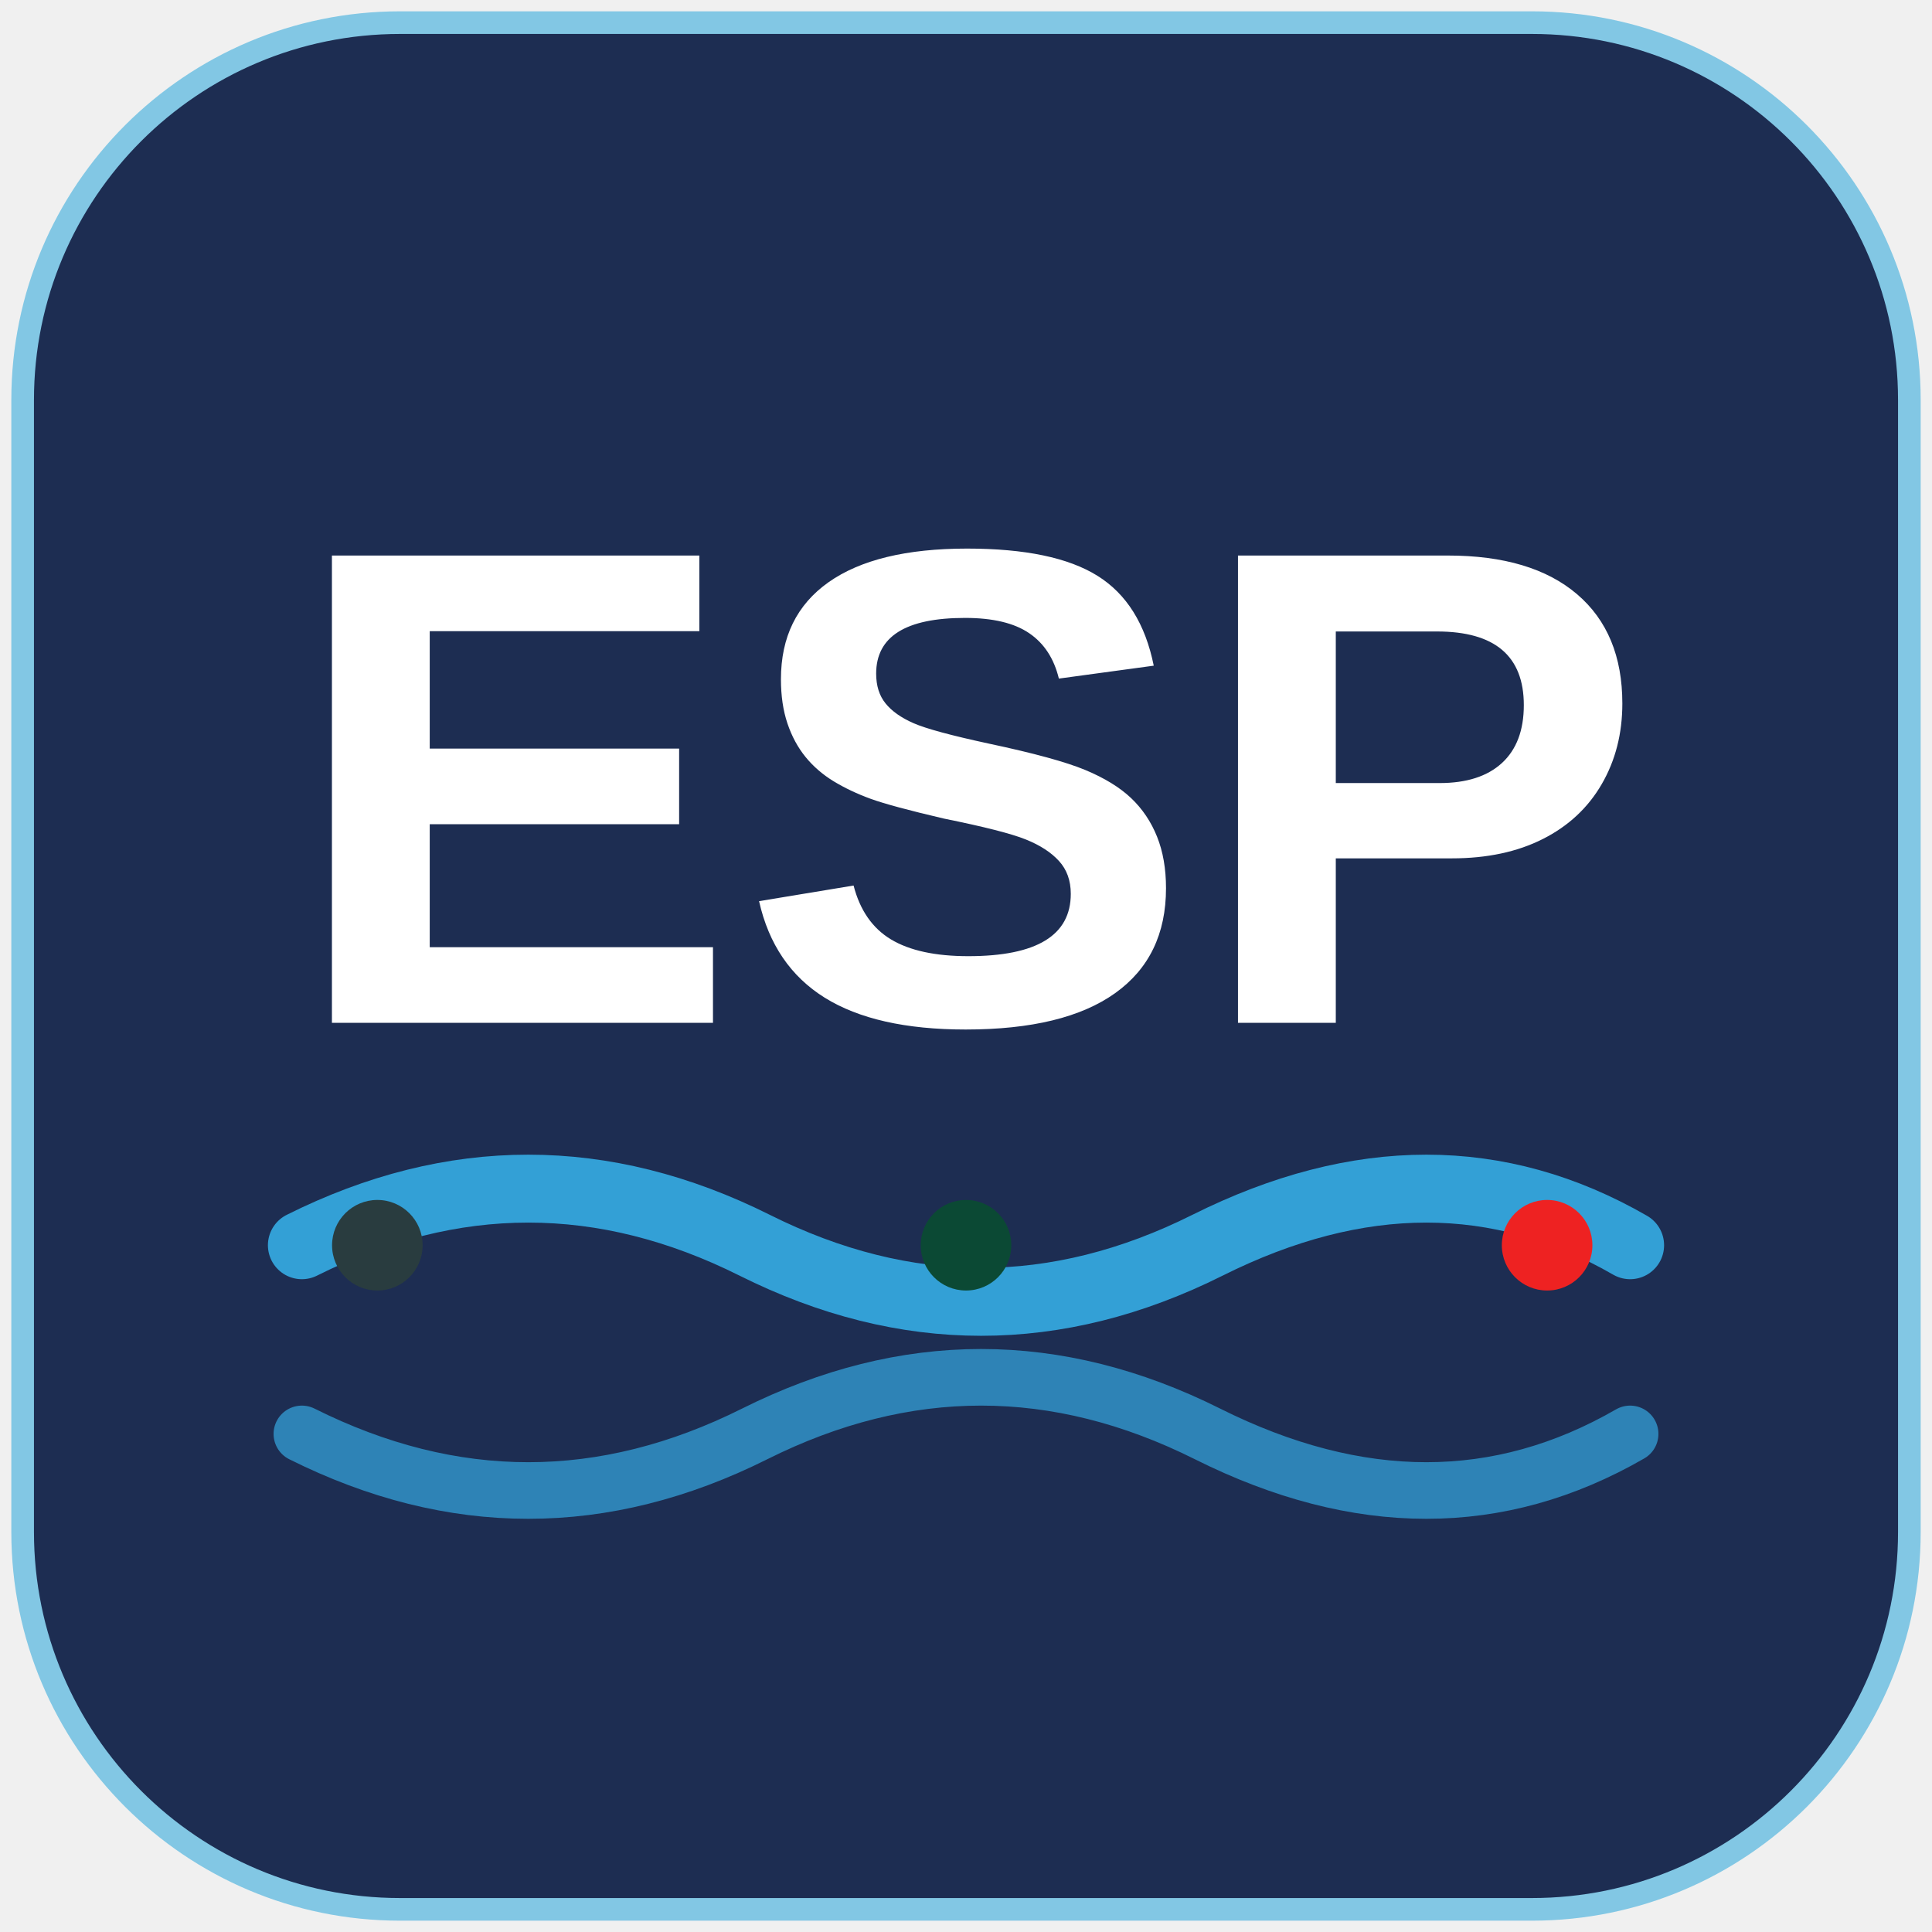
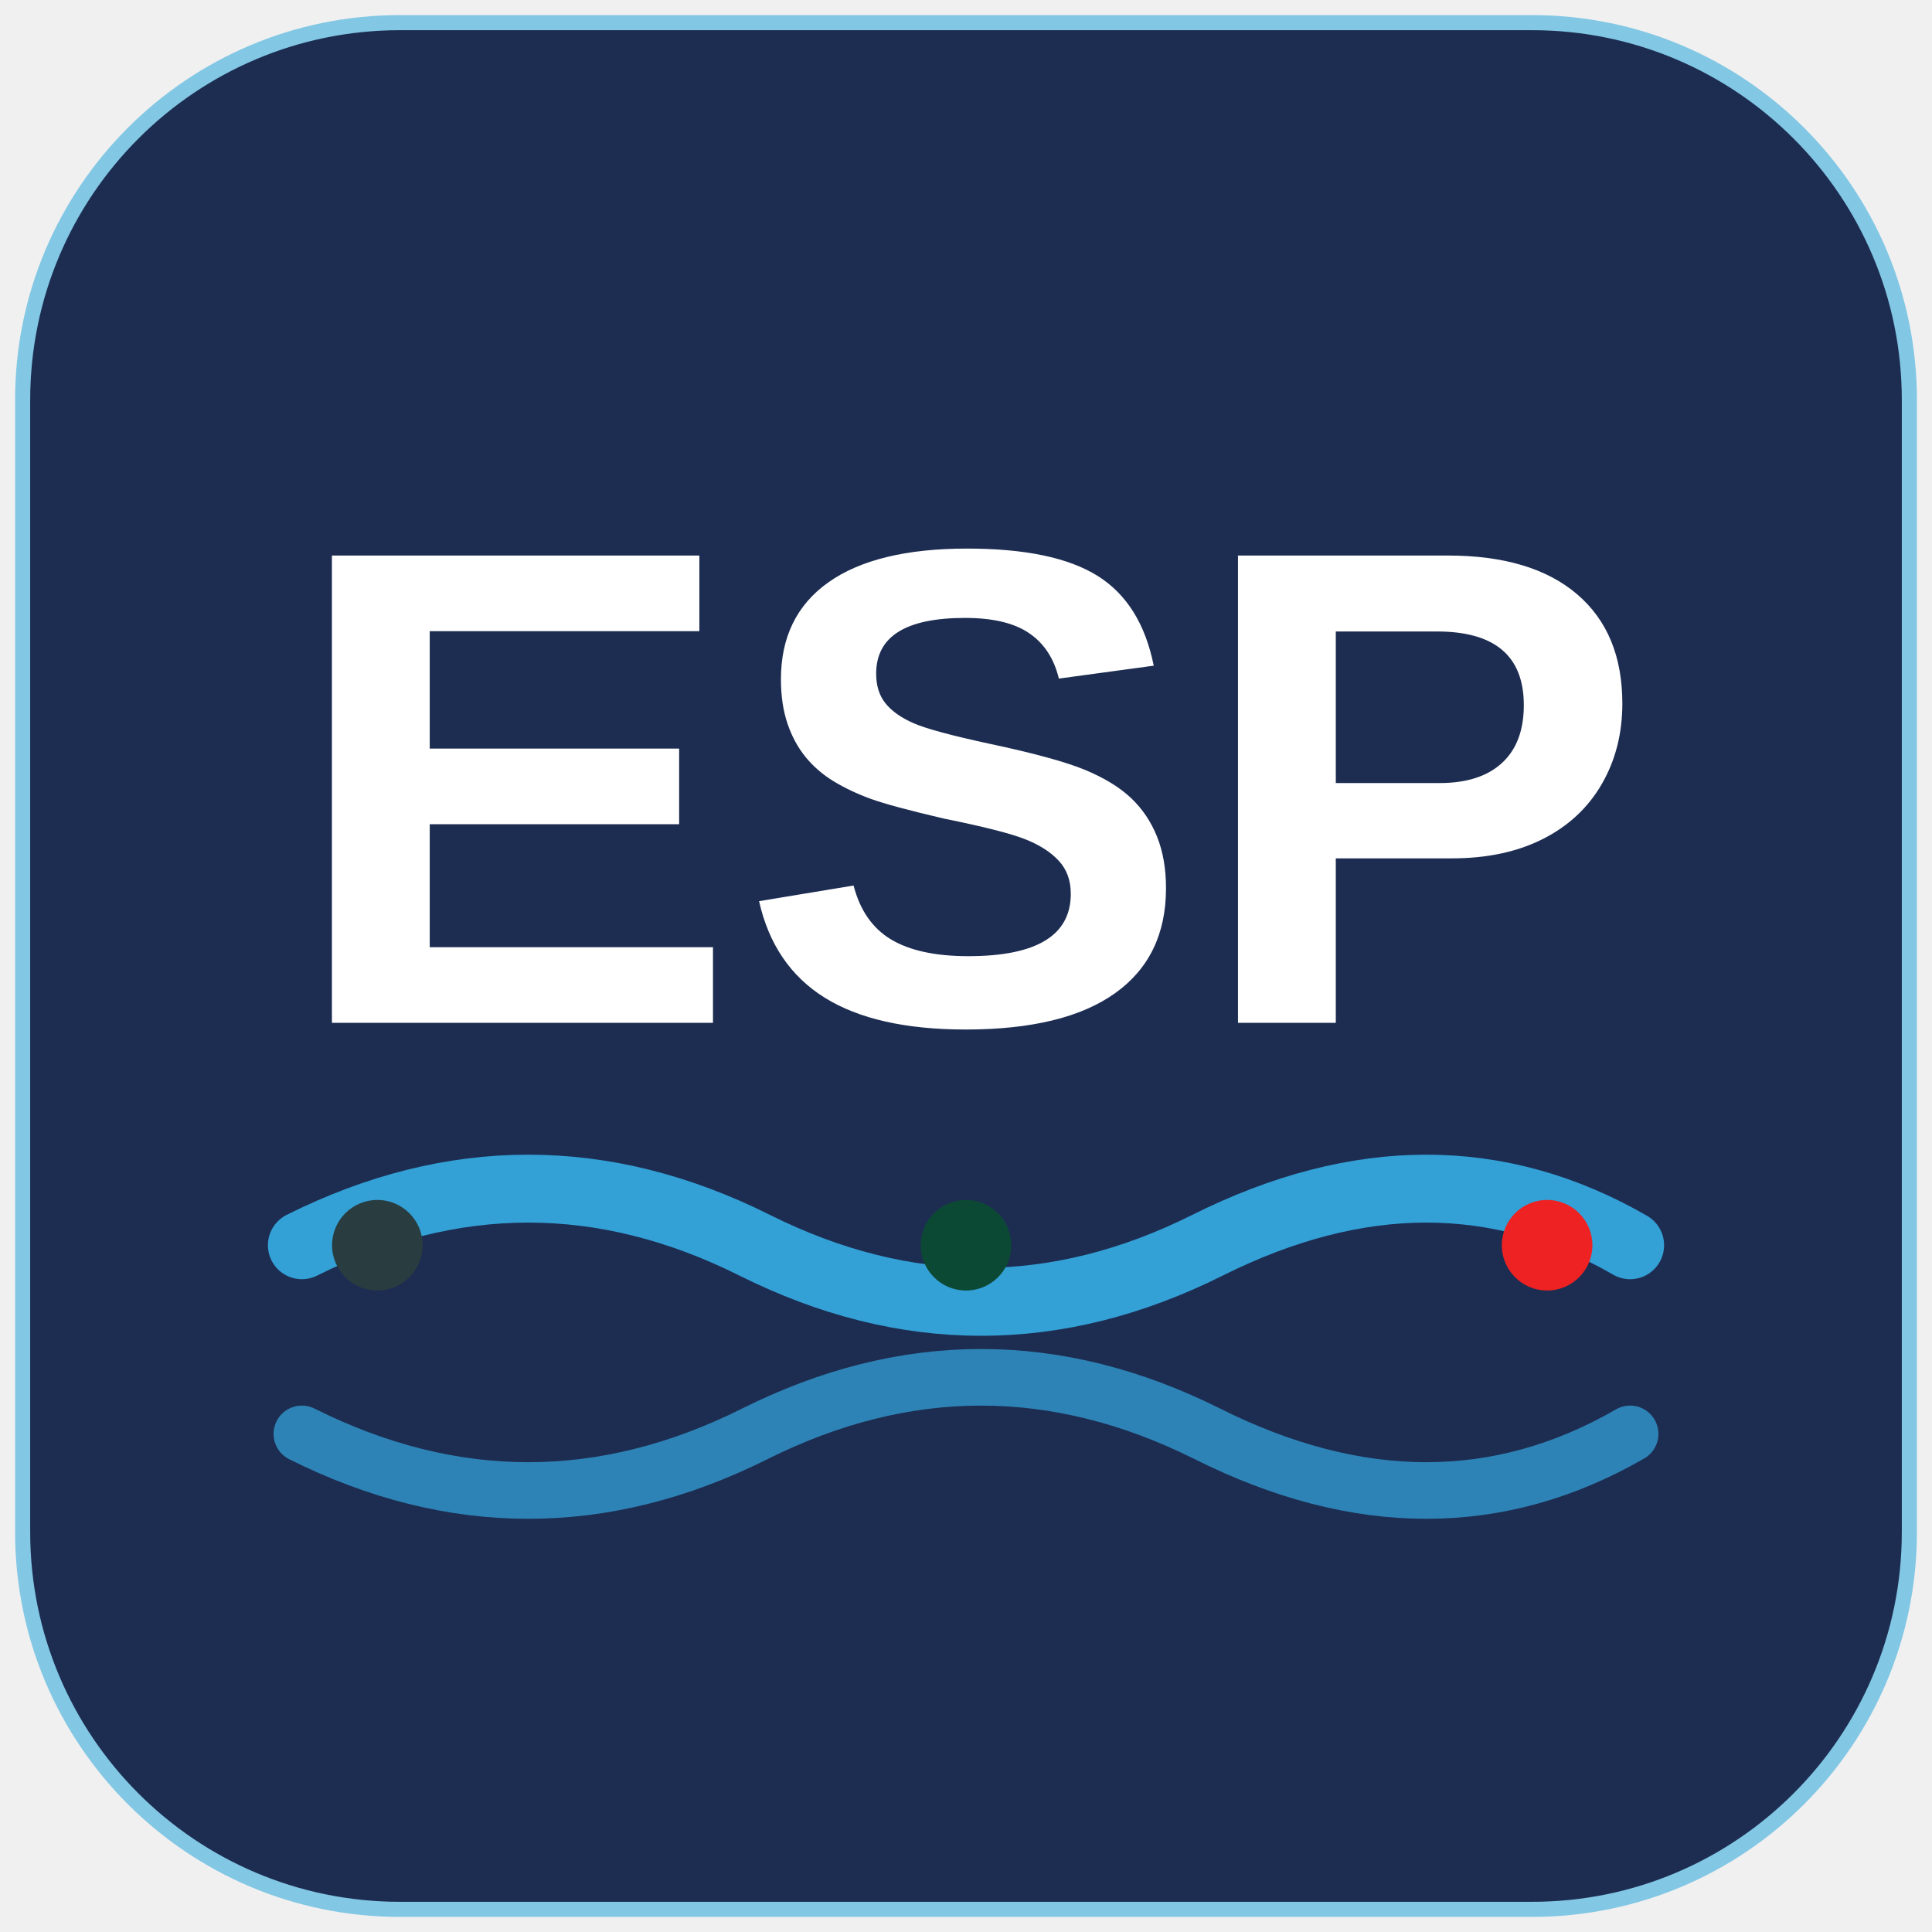
<svg xmlns="http://www.w3.org/2000/svg" width="512" height="512" viewBox="0 0 512 512">
-   <rect x="6" y="6" width="500" height="500" rx="100" stroke-width="6" fill="#1d2d52ff" stroke="#82c7e4ff" />
+   <rect x="6" y="6" width="500" height="500" rx="100" stroke-width="4" fill="#1d2d52ff" stroke="#82c7e4ff" />
  <text x="256" y="220" font-family="Arial, sans-serif" font-size="180" font-weight="bold" fill="#ffffff" text-anchor="middle" dominant-baseline="middle">ESP</text>
  <path d="M 80 330 Q 140 300, 200 330 T 320 330 T 432 330" stroke="#38bdf8" stroke-width="18" fill="none" stroke-linecap="round" opacity="0.8" />
  <path d="M 80 380 Q 140 410, 200 380 T 320 380 T 432 380" stroke="#38bdf8" stroke-width="15" fill="none" stroke-linecap="round" opacity="0.6" />
  <circle cx="100" cy="330" r="12" fill="#293c3f" />
  <circle cx="256" cy="330" r="12" fill="#0b4934" />
  <circle cx="410" cy="330" r="12" fill="#ee2222" />
</svg>
